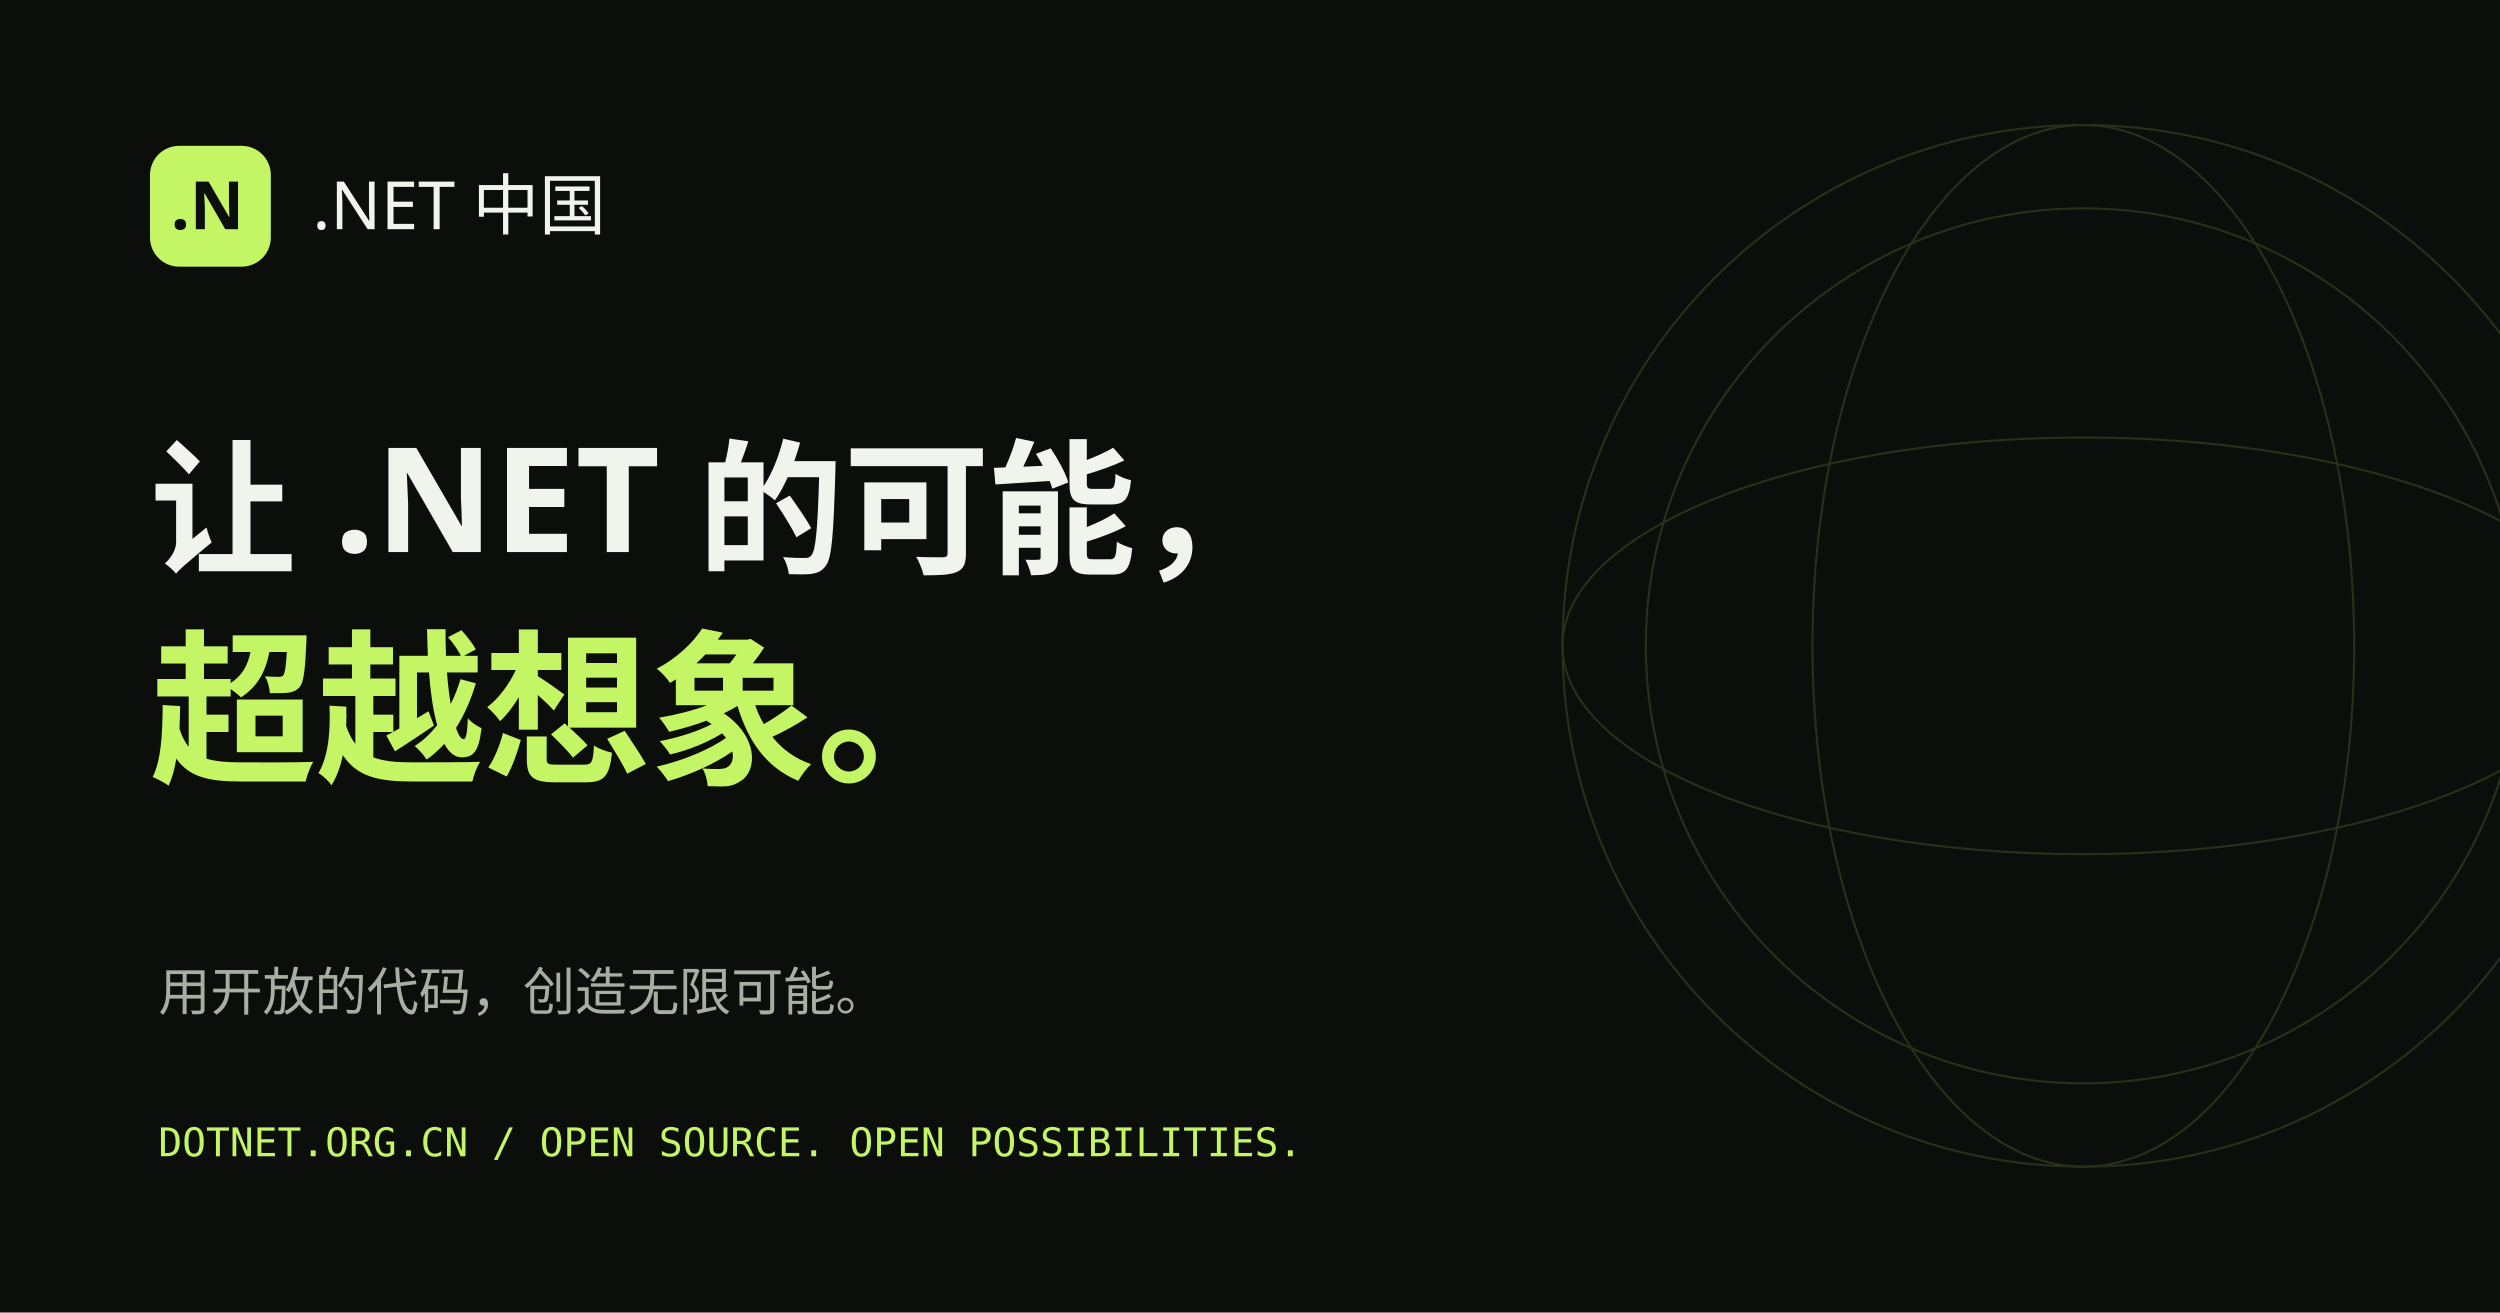
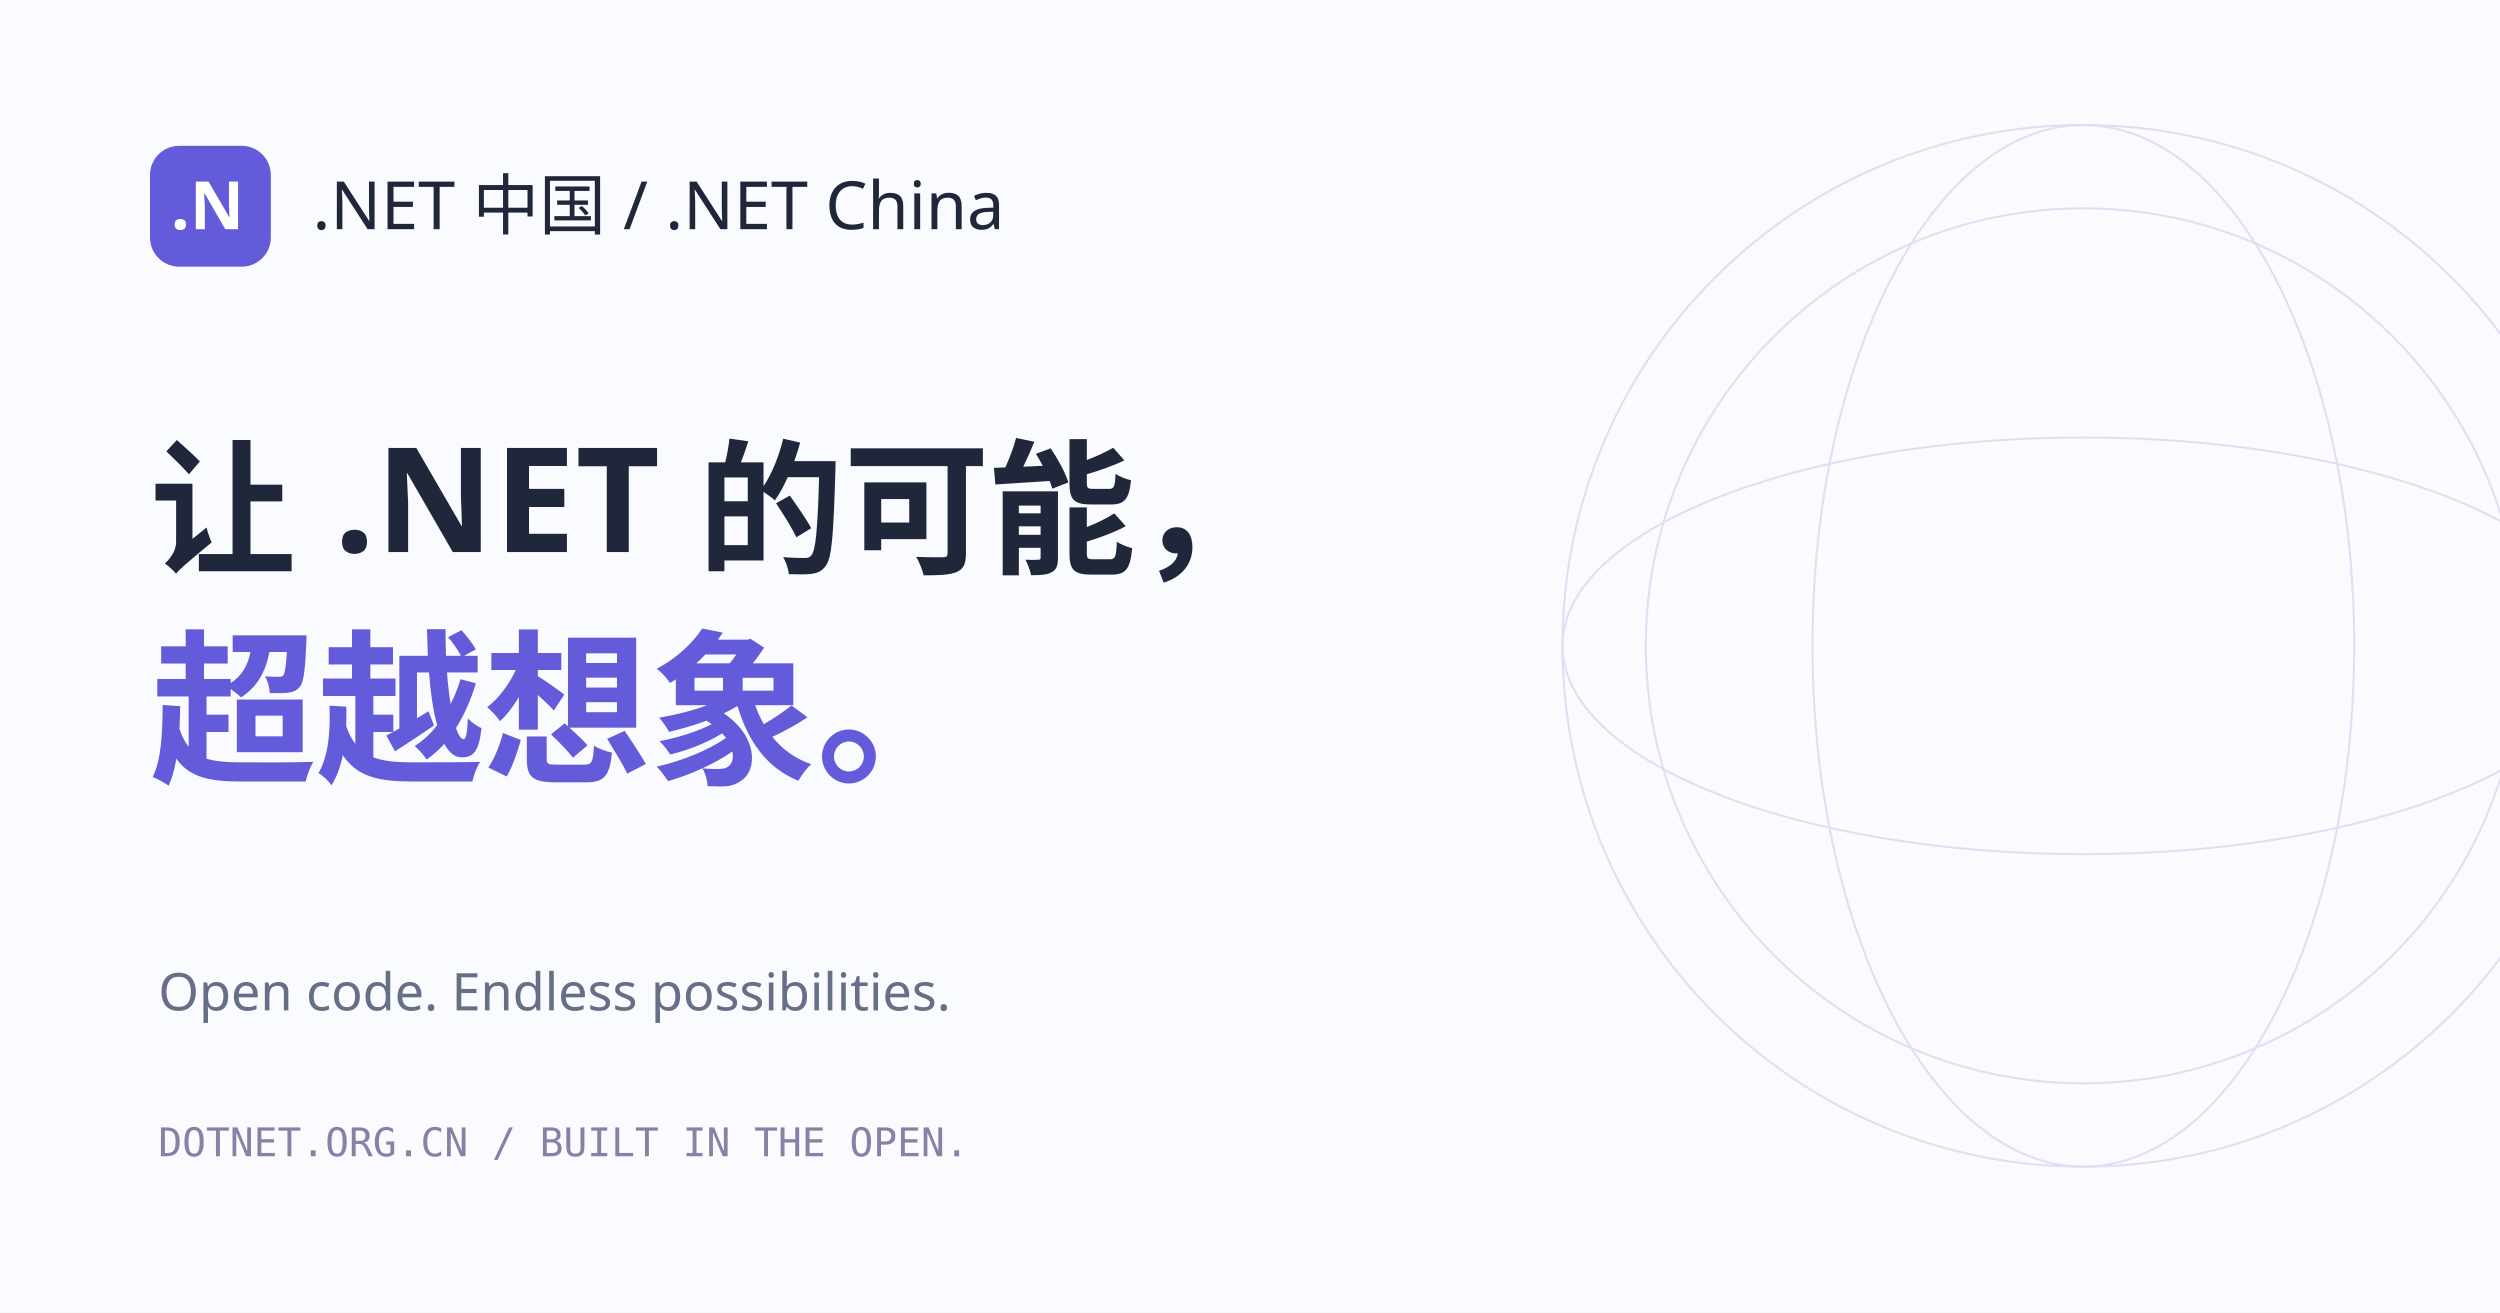
<svg xmlns="http://www.w3.org/2000/svg" width="1200" height="630" viewBox="0 0 1200 630">
-   <rect width="1200" height="630" fill="#0c0e0c" />
-   <g fill="none" stroke="#c4f564" opacity=".15">
+   <rect width="1200" height="630" fill="#fafbff" />
+   <g fill="none" stroke="#a69bd3" opacity=".3">
    <circle cx="1000" cy="310" r="250" />
    <circle cx="1000" cy="310" r="210" />
    <ellipse cx="1000" cy="310" rx="130" ry="250" />
    <ellipse cx="1000" cy="310" rx="250" ry="100" />
  </g>
-   <rect x="72" y="70" width="58" height="58" rx="14" fill="#c4f564" />
-   <text x="82" y="110" fill="#0c0e0c" font-family="sans-serif" font-size="32" font-weight="bold">.N</text>
-   <text x="150" y="110" fill="#f1f3ed" font-family="sans-serif" font-size="32">.NET 中国</text>
-   <text x="72" y="270" fill="#f1f3ed" font-family="sans-serif" font-size="70" font-weight="bold">让 .NET 的可能，</text>
-   <text x="72" y="370" fill="#c4f564" font-family="sans-serif" font-size="80" font-weight="bold">超越想象。</text>
-   <text x="76" y="485" fill="#a6afa1" font-family="sans-serif" font-size="25">用开放的代码，创造无限可能。</text>
-   <text x="76" y="555" fill="#c4f564" font-family="monospace" font-size="19">DOTNET.ORG.CN / OPEN SOURCE. OPEN POSSIBILITIES.</text>
+   <rect x="72" y="70" width="58" height="58" rx="14" fill="#635bda" />
+   <text x="82" y="110" fill="#fff" font-family="sans-serif" font-size="32" font-weight="bold">.N</text>
+   <text x="150" y="110" fill="#20273b" font-family="sans-serif" font-size="32">.NET 中国 / .NET China</text>
+   <text x="72" y="270" fill="#20273b" font-family="sans-serif" font-size="70" font-weight="bold">让 .NET 的可能，</text>
+   <text x="72" y="370" fill="#635bda" font-family="sans-serif" font-size="80" font-weight="bold">超越想象。</text>
+   <text x="76" y="485" fill="#657087" font-family="sans-serif" font-size="25">Open code. Endless possibilities.</text>
+   <text x="76" y="555" fill="#8a80a5" font-family="monospace" font-size="19">DOTNET.ORG.CN / BUILT IN THE OPEN.</text>
</svg>
